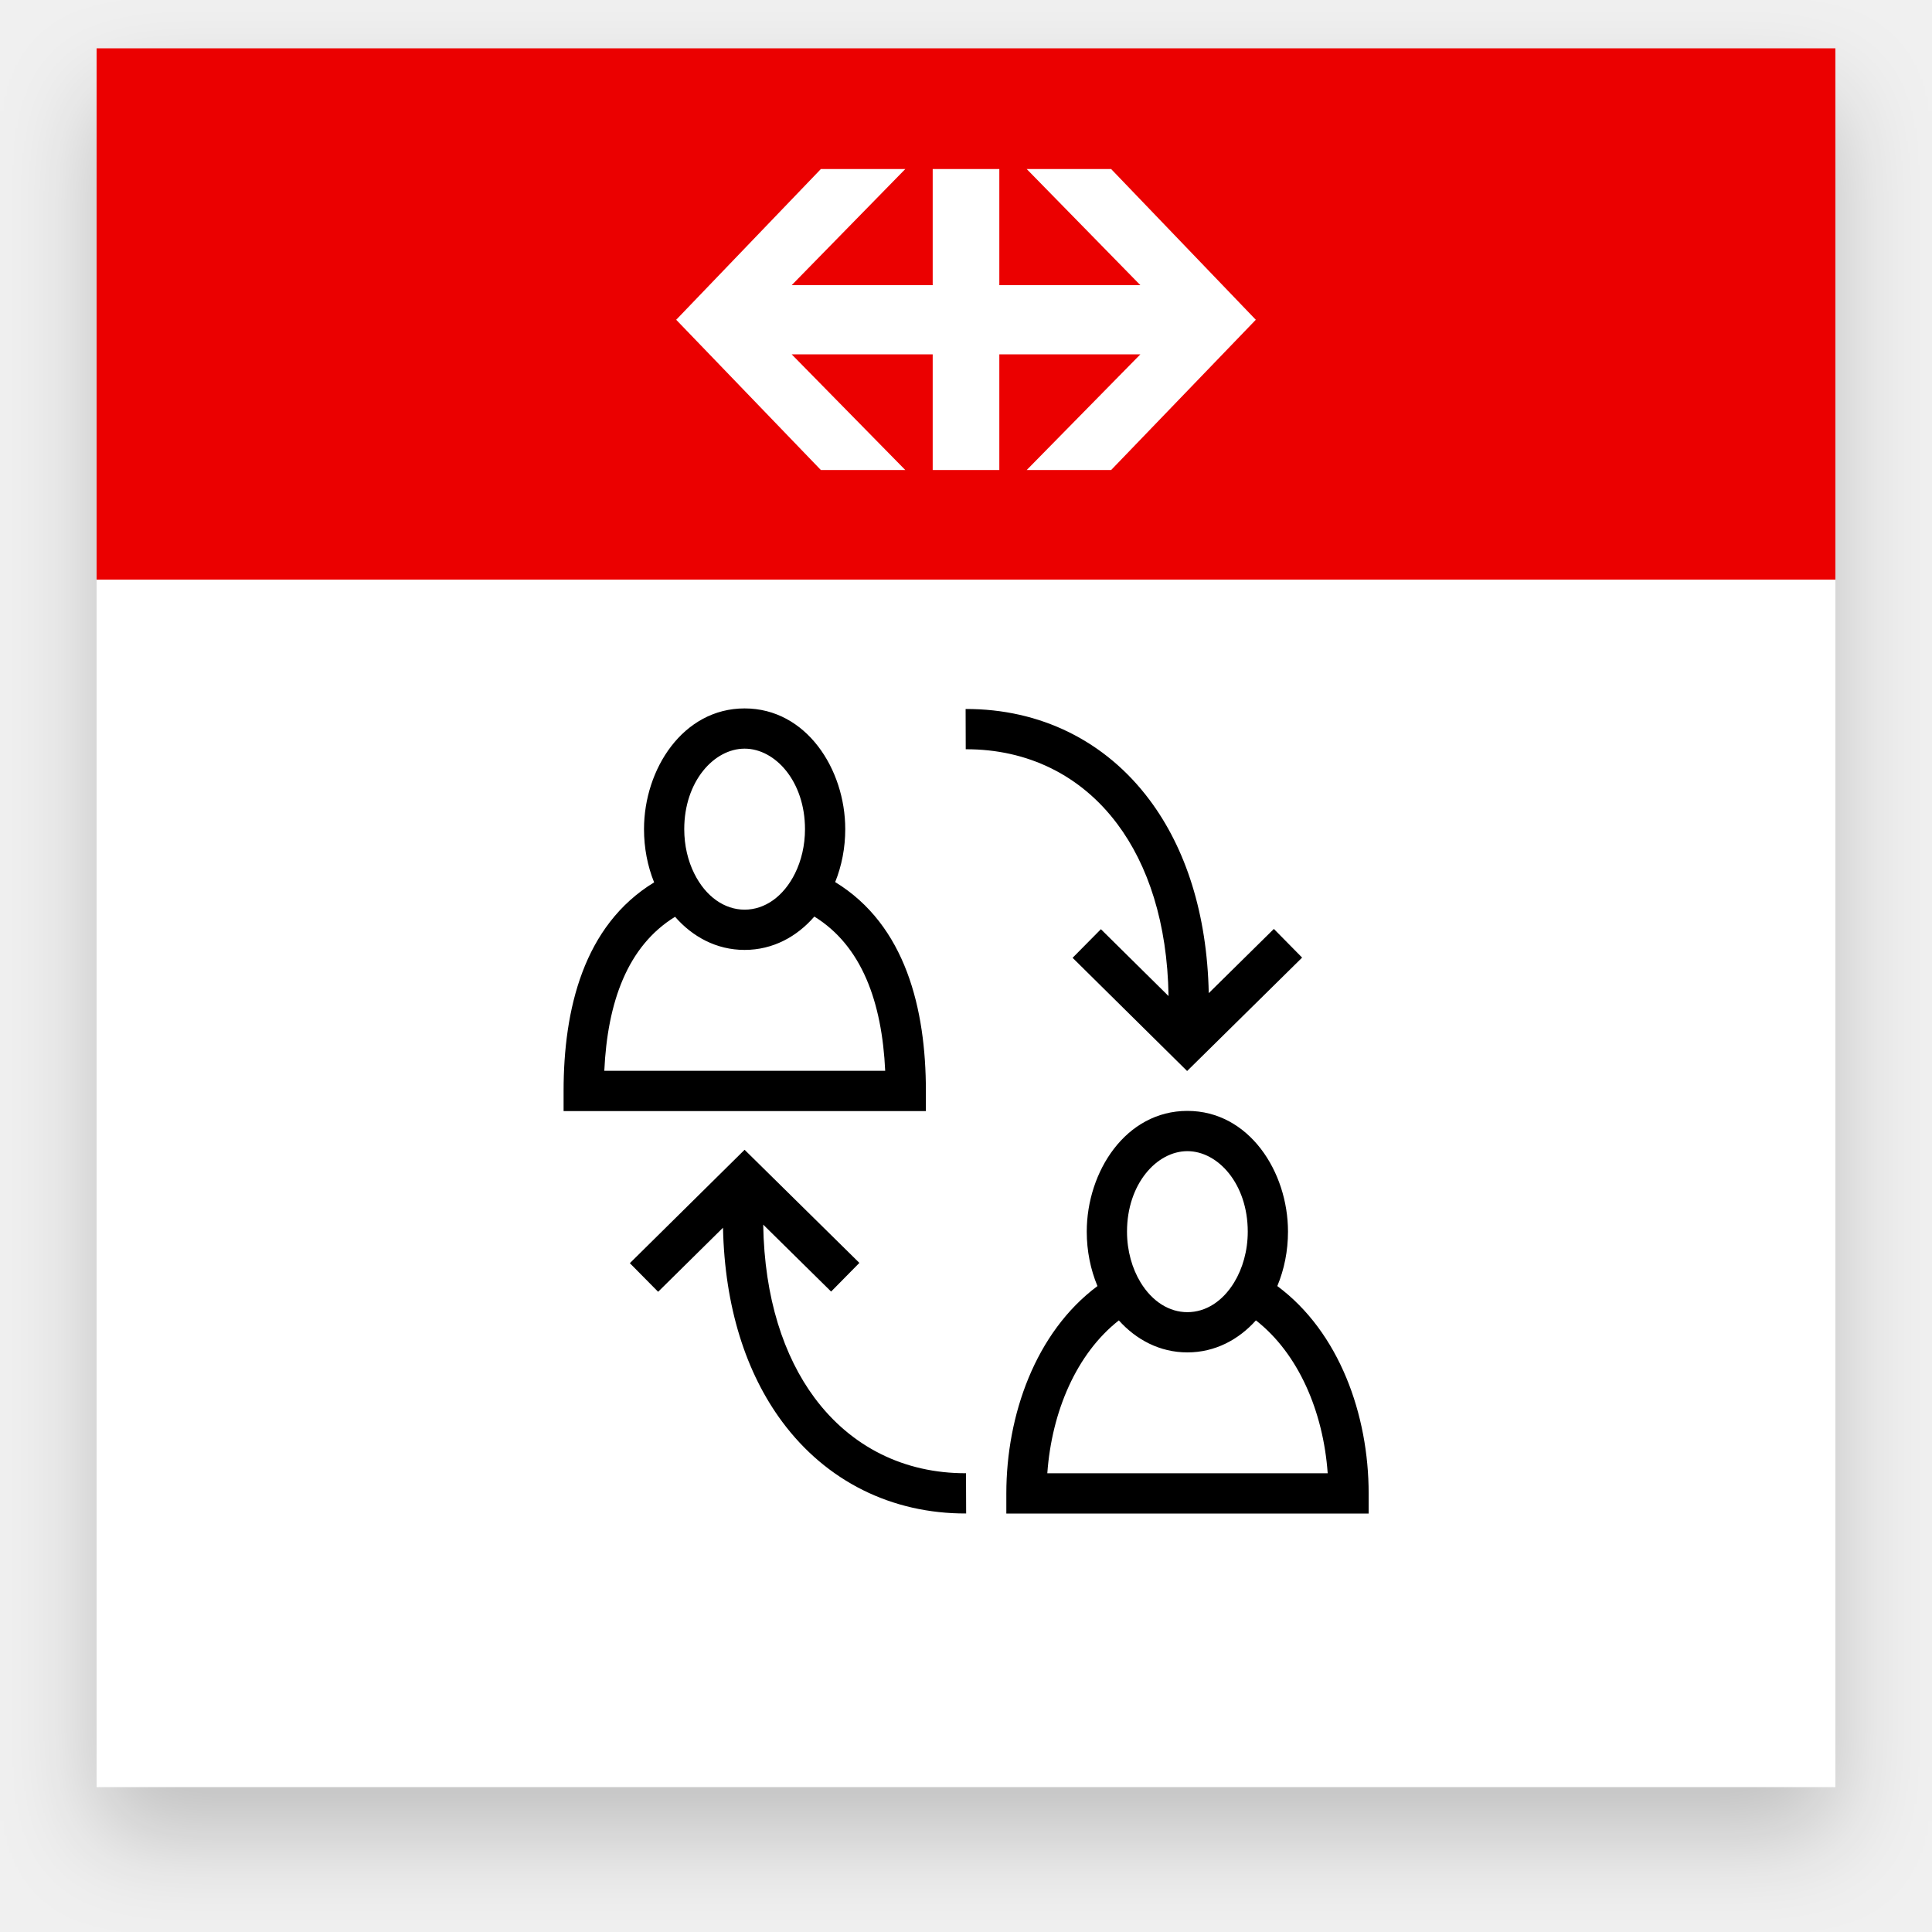
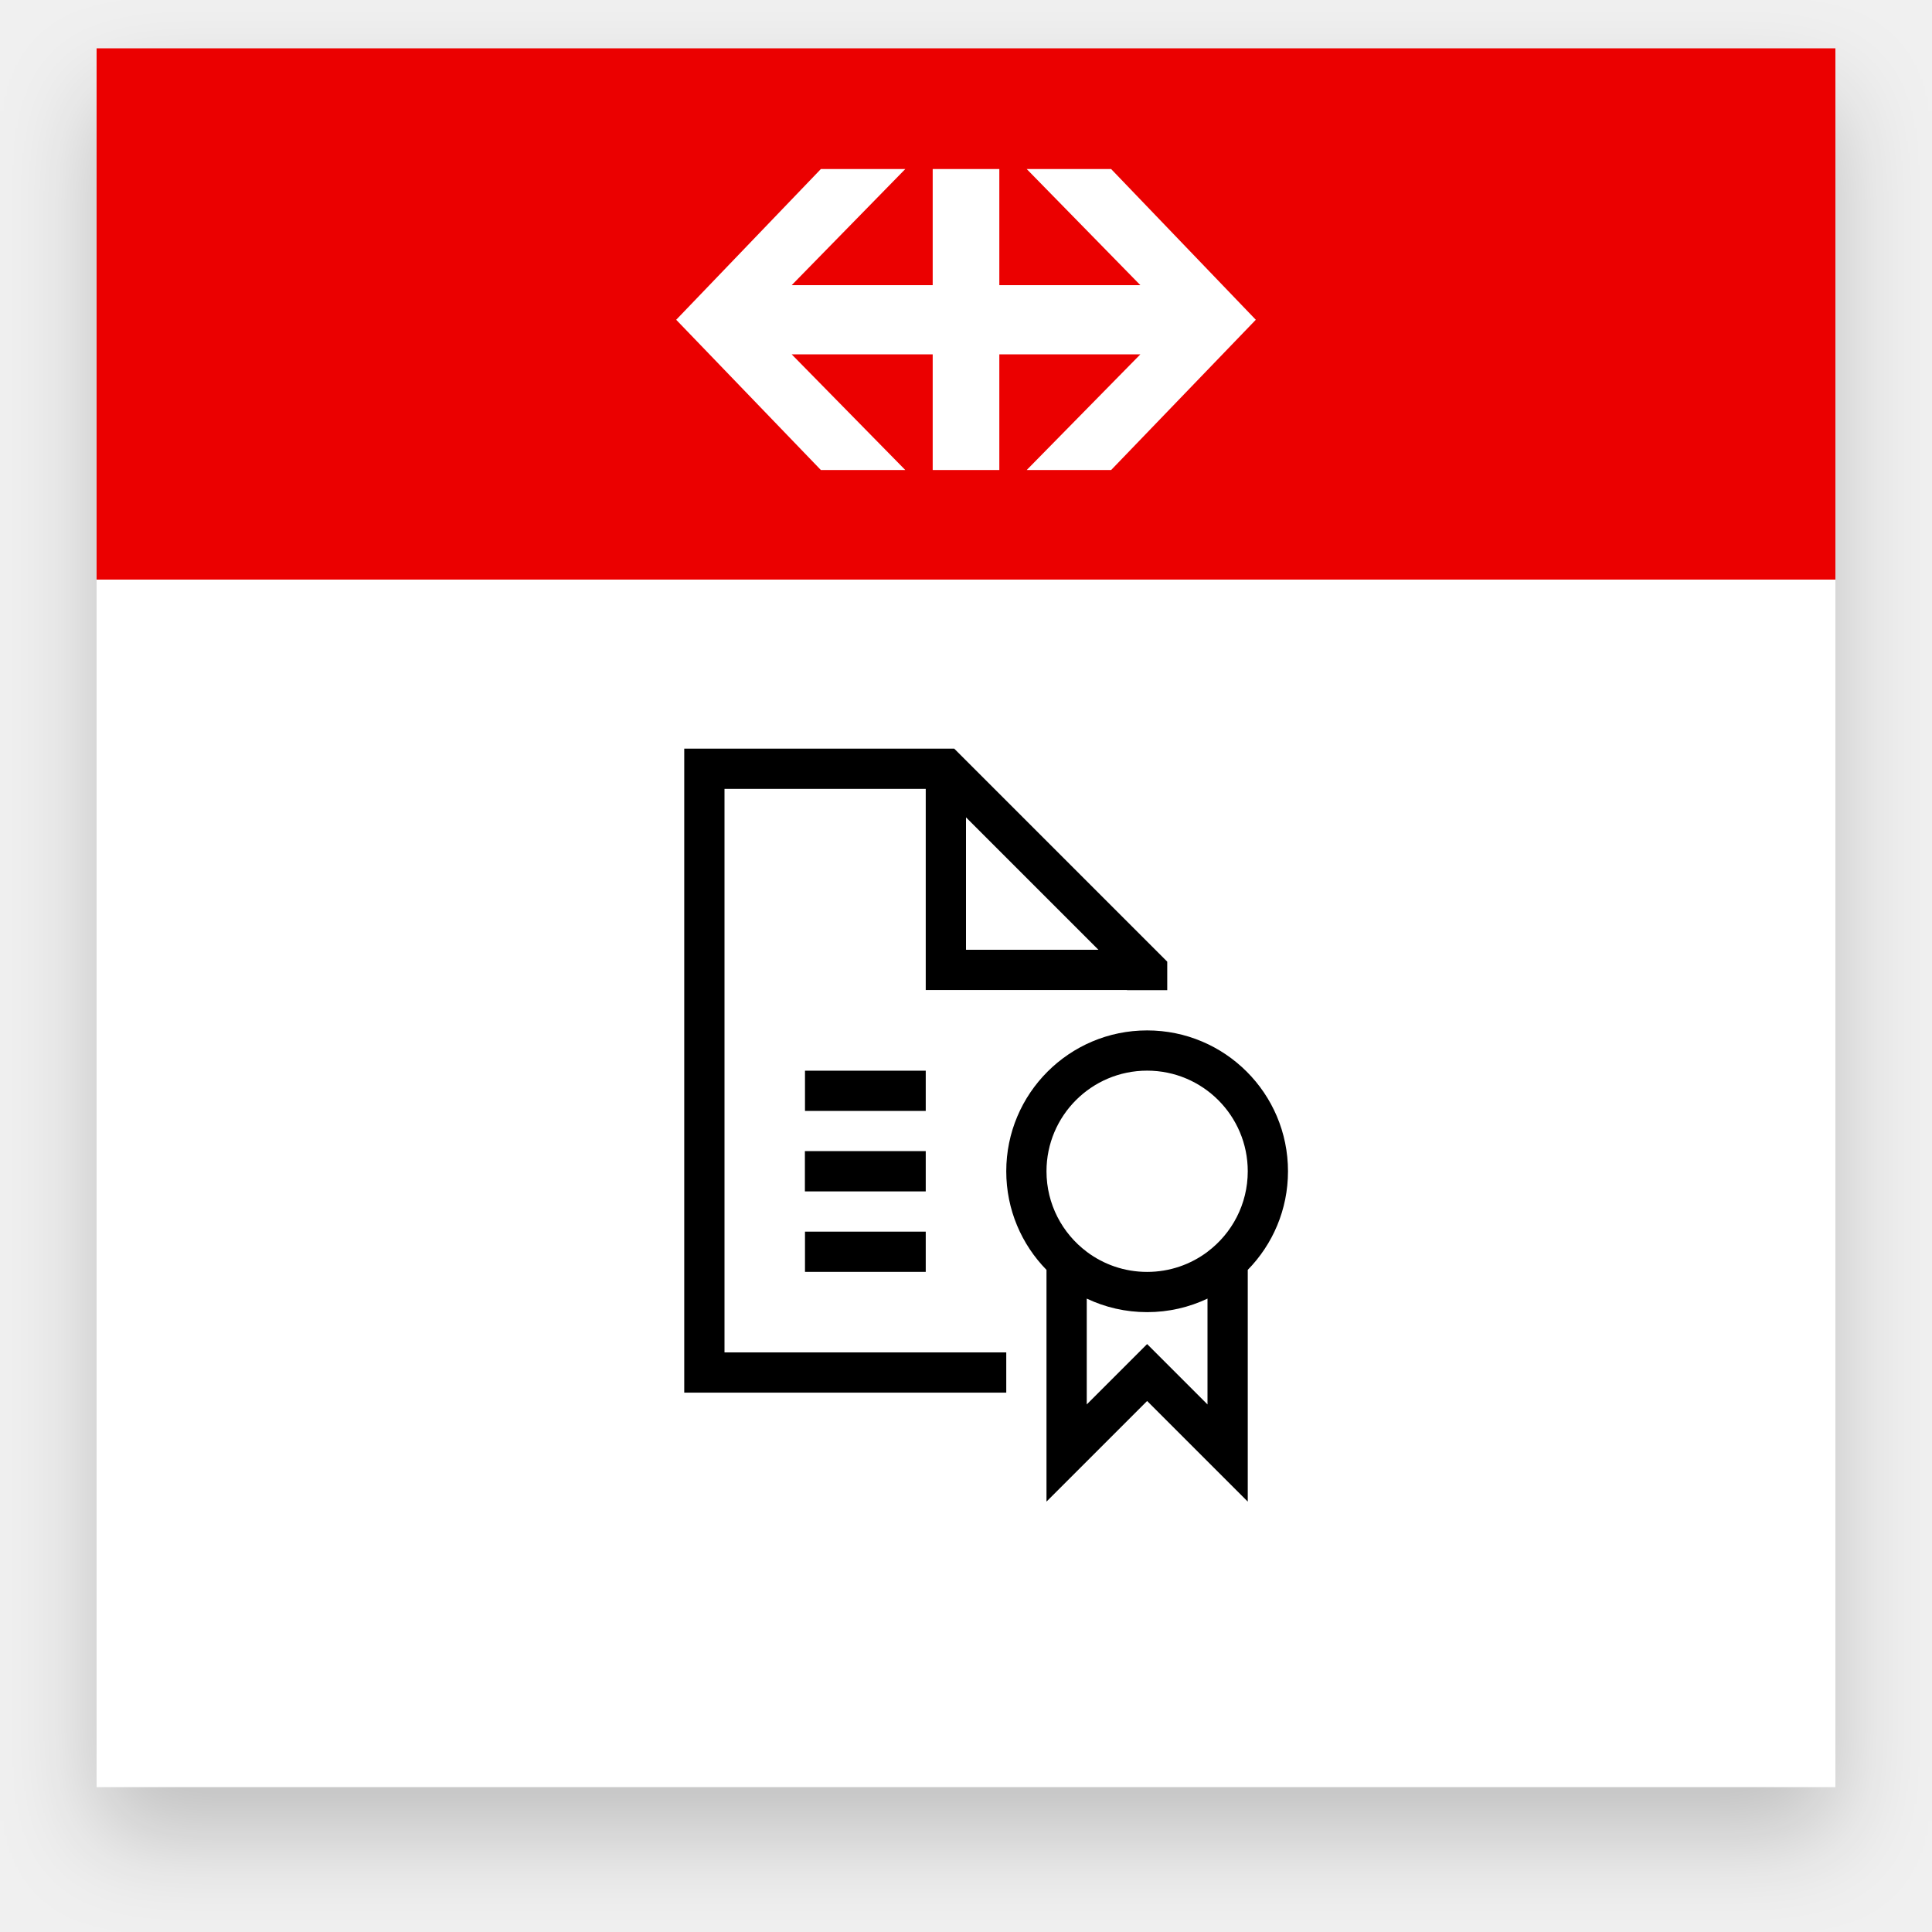
<svg xmlns="http://www.w3.org/2000/svg" width="80" height="80" viewBox="0 0 80 80" fill="none">
-   <g filter="url(#filter0_d_1491_821)">
-     <mask id="mask0_1491_821" style="mask-type:luminance" maskUnits="userSpaceOnUse" x="4" y="2" width="72" height="72">
+   <g filter="url(#filter0_d_1331_822)">
+     <mask id="mask0_1331_822" style="mask-type:luminance" maskUnits="userSpaceOnUse" x="4" y="2" width="72" height="72">
      <rect x="4" y="2" width="72" height="72" fill="white" />
    </mask>
-     <g mask="url(#mask0_1491_821)">
+     <g mask="url(#mask0_1331_822)">
      <rect width="108" height="108" transform="translate(-14 -16)" fill="white" />
-       <path fill-rule="evenodd" clip-rule="evenodd" d="M30.833 31C29.564 31 28.333 32.358 28.333 34.334C28.333 35.01 28.485 35.642 28.746 36.168L28.747 36.169C29.222 37.129 30.002 37.667 30.833 37.667C31.665 37.667 32.443 37.128 32.92 36.166M26.667 34.334C26.667 31.849 28.28 29.334 30.833 29.334C33.387 29.334 35 31.849 35 34.334C35 35.106 34.854 35.853 34.583 36.525C37.502 38.308 38.339 41.787 38.339 45.173V46.007H37.506H24.171H23.337V45.173C23.337 41.803 24.159 38.322 27.086 36.537C26.812 35.861 26.667 35.109 26.667 34.334ZM27.953 37.962C25.981 39.175 25.153 41.501 25.023 44.34H36.654C36.522 41.493 35.685 39.166 33.72 37.953C33.005 38.778 32.012 39.334 30.833 39.334C29.66 39.334 28.669 38.783 27.953 37.962ZM32.92 36.166C33.181 35.638 33.333 35.007 33.333 34.334C33.333 32.358 32.103 31 30.833 31M47.599 33.12C49.104 35.13 49.983 37.851 50.052 41.124L52.748 38.465L53.918 39.652L49.742 43.77L49.156 44.348L48.571 43.77L44.414 39.661L45.586 38.476L48.387 41.245C48.339 38.209 47.533 35.812 46.265 34.118C44.759 32.104 42.555 31.017 39.989 31.025L39.984 29.358C43.065 29.348 45.771 30.675 47.599 33.12ZM49.167 47.667C47.897 47.667 46.667 49.025 46.667 51C46.667 51.793 46.88 52.529 47.23 53.104C47.715 53.897 48.416 54.334 49.167 54.334C49.917 54.334 50.619 53.897 51.103 53.104C51.453 52.529 51.667 51.793 51.667 51C51.667 49.025 50.436 47.667 49.167 47.667ZM52.005 54.674C51.294 55.468 50.316 56 49.167 56C48.018 56 47.041 55.468 46.329 54.675C44.576 56.05 43.55 58.448 43.367 61.005H54.977C54.793 58.438 53.759 56.044 52.005 54.674ZM45.443 53.254C45.156 52.565 45 51.795 45 51C45 48.516 46.613 46 49.167 46C51.72 46 53.333 48.516 53.333 51C53.333 51.795 53.178 52.564 52.891 53.253C55.461 55.161 56.673 58.589 56.673 61.839V62.672H55.84H42.503H41.67V61.839C41.67 58.606 42.872 55.169 45.443 53.254ZM30.832 47.61L31.418 48.187L35.585 52.294L34.415 53.481L31.603 50.709C31.651 53.752 32.458 56.167 33.727 57.878C35.236 59.91 37.439 61.012 40 61.003L40.006 62.67C36.92 62.681 34.216 61.333 32.389 58.871C30.887 56.847 30.007 54.113 29.938 50.837L27.252 53.49L26.081 52.305L30.247 48.188L30.832 47.61Z" fill="black" />
+       <path fill-rule="evenodd" clip-rule="evenodd" d="M29.167 31H28.333V31.833V56.833V57.666H29.167H41.667V56H30V32.666H38.333V40.16V40.994H39.167H46.667V41H48.333V40.166V39.821L48.089 39.577L39.756 31.244L39.512 31H39.167H29.167ZM45.482 39.327L40 33.845V39.327H45.482ZM38.333 46H33.333V44.334H38.333V46ZM33.329 49.333H38.333V47.666H33.329V49.333ZM38.333 52.666H33.333V51H38.333V52.666ZM47.5 44.333C45.199 44.333 43.333 46.199 43.333 48.5C43.333 49.863 43.988 51.073 45 51.833H45V51.834C45.696 52.357 46.562 52.667 47.5 52.667C48.438 52.667 49.304 52.357 50 51.834V51.833H50C51.012 51.073 51.667 49.863 51.667 48.5C51.667 46.199 49.801 44.333 47.5 44.333ZM51.667 52.583C52.698 51.53 53.333 50.089 53.333 48.5C53.333 45.278 50.722 42.667 47.5 42.667C44.278 42.667 41.667 45.278 41.667 48.5C41.667 50.089 42.302 51.53 43.333 52.583V60.167V62.178L44.756 60.756L47.5 58.012L50.244 60.756L51.667 62.178V60.167V52.583ZM50 53.772C49.242 54.132 48.395 54.333 47.5 54.333C46.605 54.333 45.758 54.132 45 53.772V58.155L46.911 56.244L47.5 55.655L48.089 56.244L50 58.155V53.772Z" fill="black" />
      <rect x="-14" y="-16" width="108" height="40" fill="#EB0000" />
      <path fill-rule="evenodd" clip-rule="evenodd" d="M33.99 19.462H37.486L32.782 14.673H38.621V19.462H41.38V14.673H47.22L42.514 19.462H46.01L52 13.241L46.01 7H42.514L47.22 11.808H41.38V7H38.621V11.808H32.782L37.486 7H33.99L28 13.241L33.99 19.462Z" fill="white" />
    </g>
  </g>
  <defs>
-     <filter id="filter0_d_1491_821" x="0" y="0" width="80" height="80" filterUnits="userSpaceOnUse" color-interpolation-filters="sRGB">
+     <filter id="filter0_d_1331_822" x="0" y="0" width="80" height="80" filterUnits="userSpaceOnUse" color-interpolation-filters="sRGB">
      <feFlood flood-opacity="0" result="BackgroundImageFix" />
      <feColorMatrix in="SourceAlpha" type="matrix" values="0 0 0 0 0 0 0 0 0 0 0 0 0 0 0 0 0 0 127 0" result="hardAlpha" />
      <feOffset dy="2" />
      <feGaussianBlur stdDeviation="2" />
      <feColorMatrix type="matrix" values="0 0 0 0 0 0 0 0 0 0 0 0 0 0 0 0 0 0 0.2 0" />
-       <feBlend mode="normal" in2="BackgroundImageFix" result="effect1_dropShadow_1491_821" />
-       <feBlend mode="normal" in="SourceGraphic" in2="effect1_dropShadow_1491_821" result="shape" />
+       <feBlend mode="normal" in2="BackgroundImageFix" result="effect1_dropShadow_1331_822" />
+       <feBlend mode="normal" in="SourceGraphic" in2="effect1_dropShadow_1331_822" result="shape" />
    </filter>
  </defs>
</svg>
